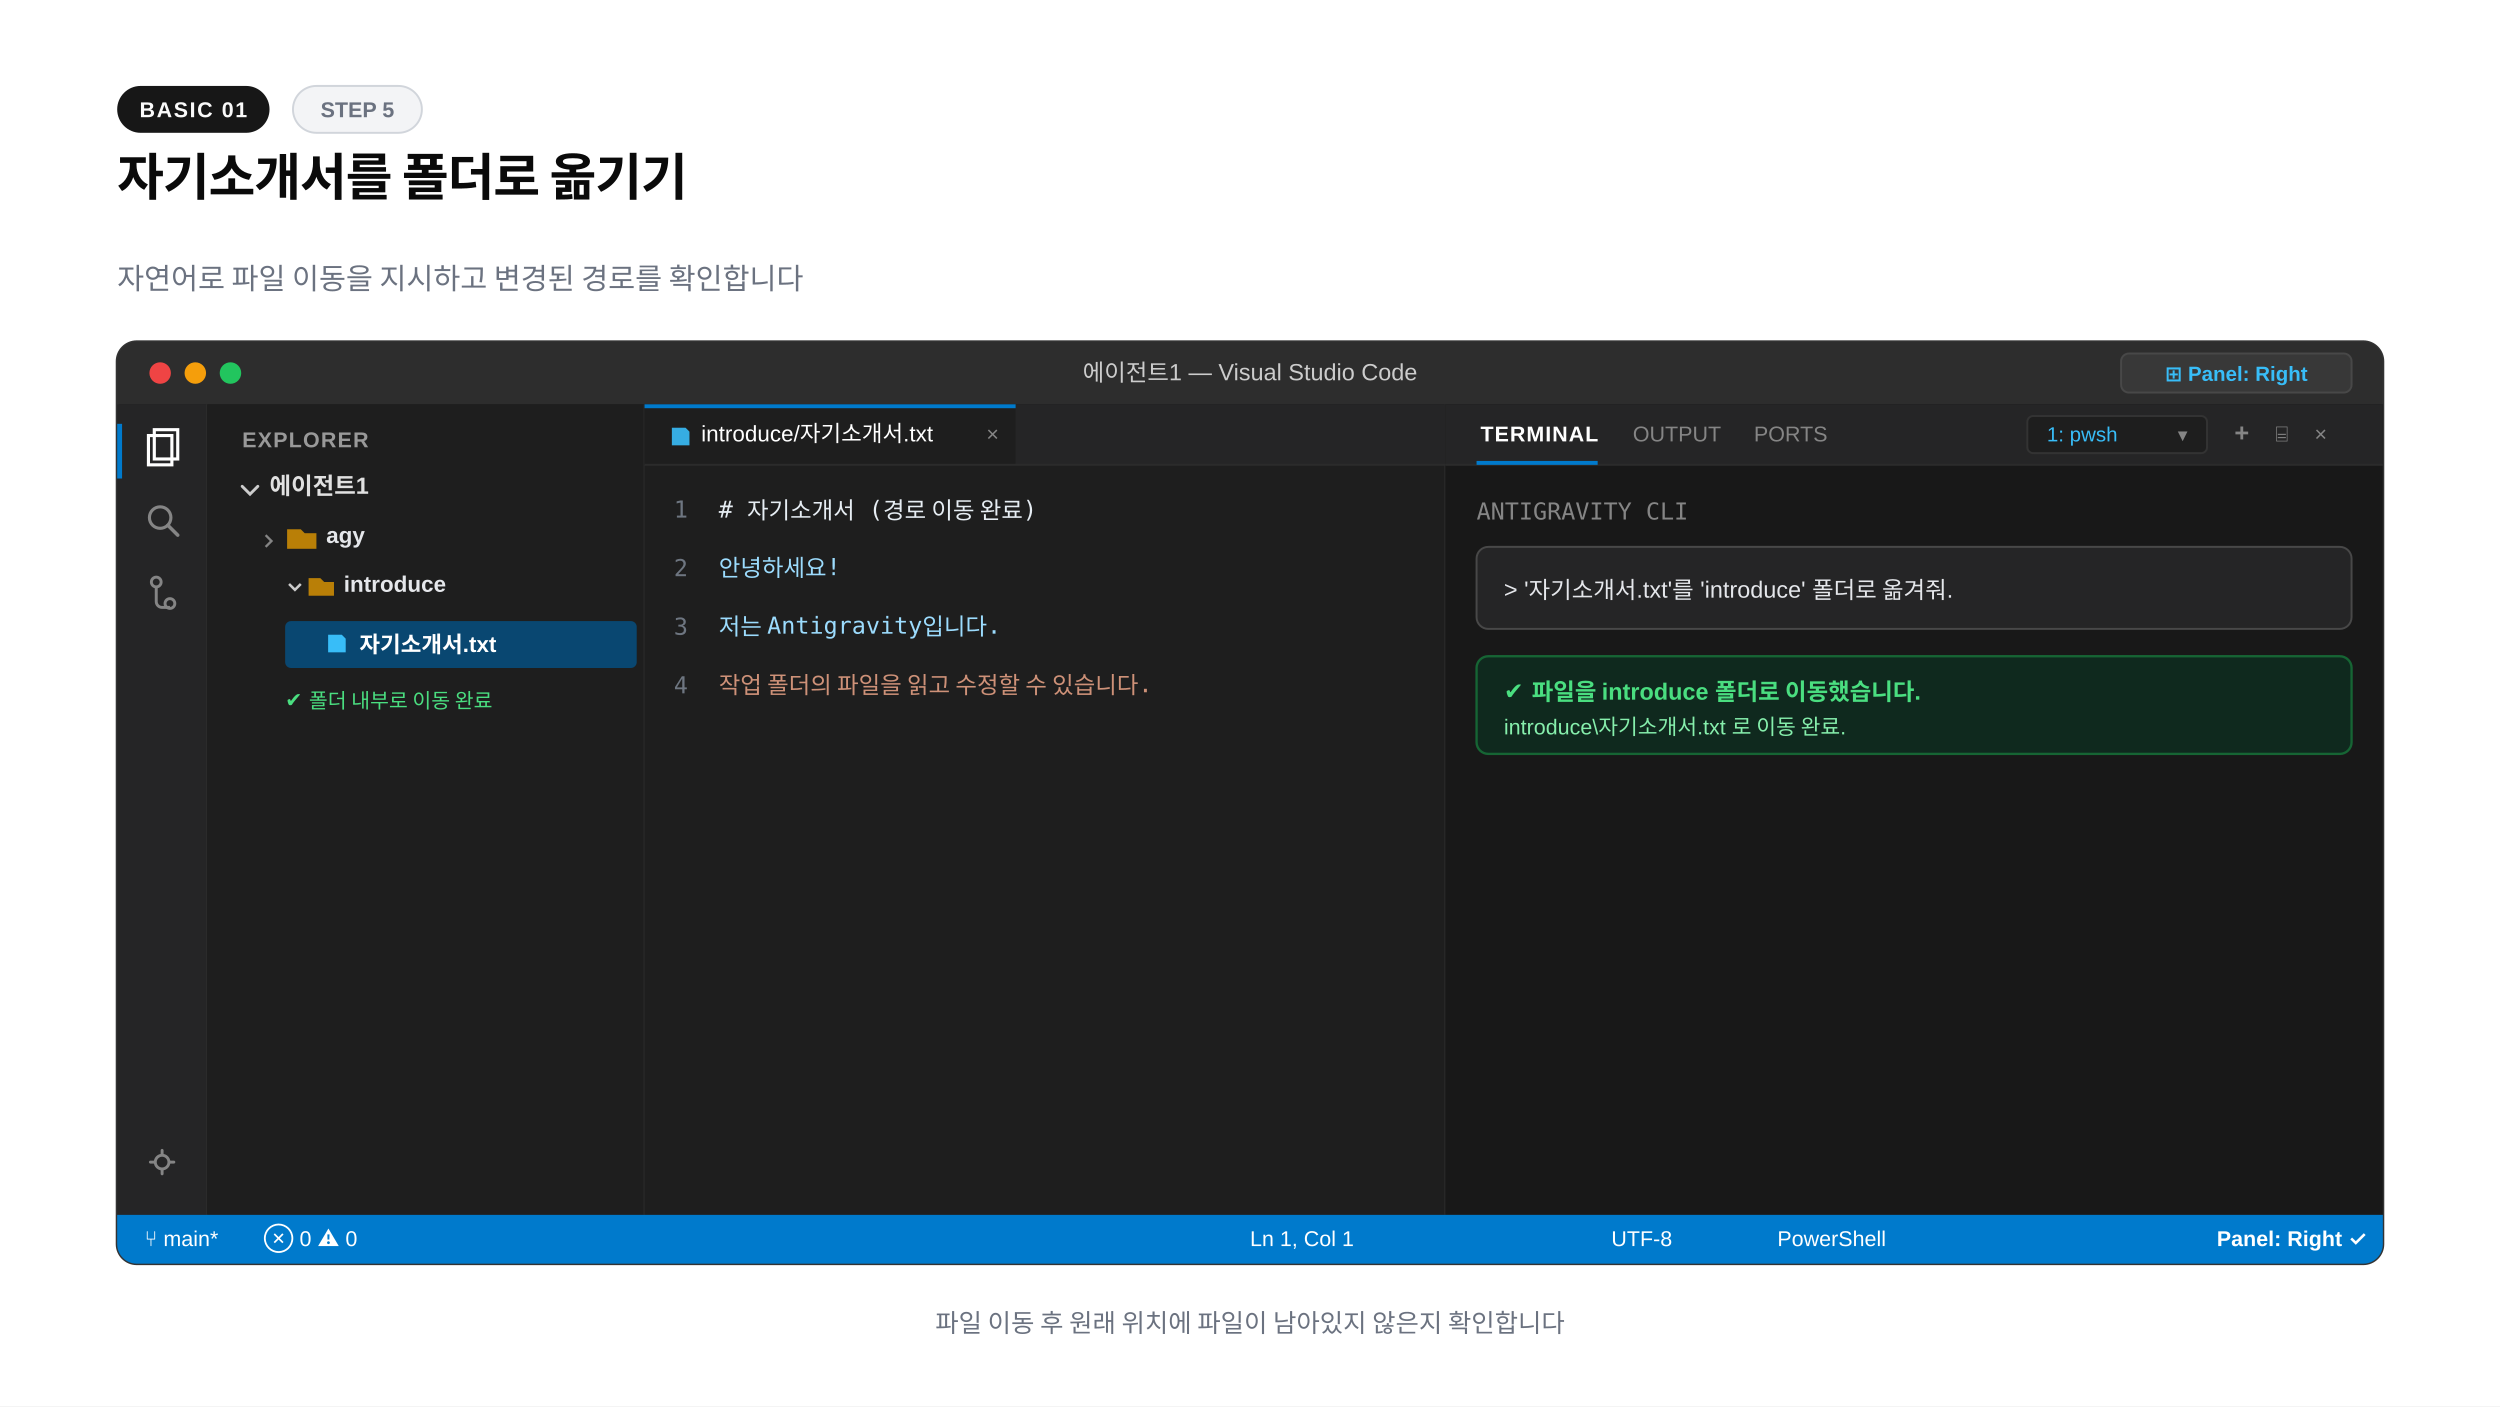
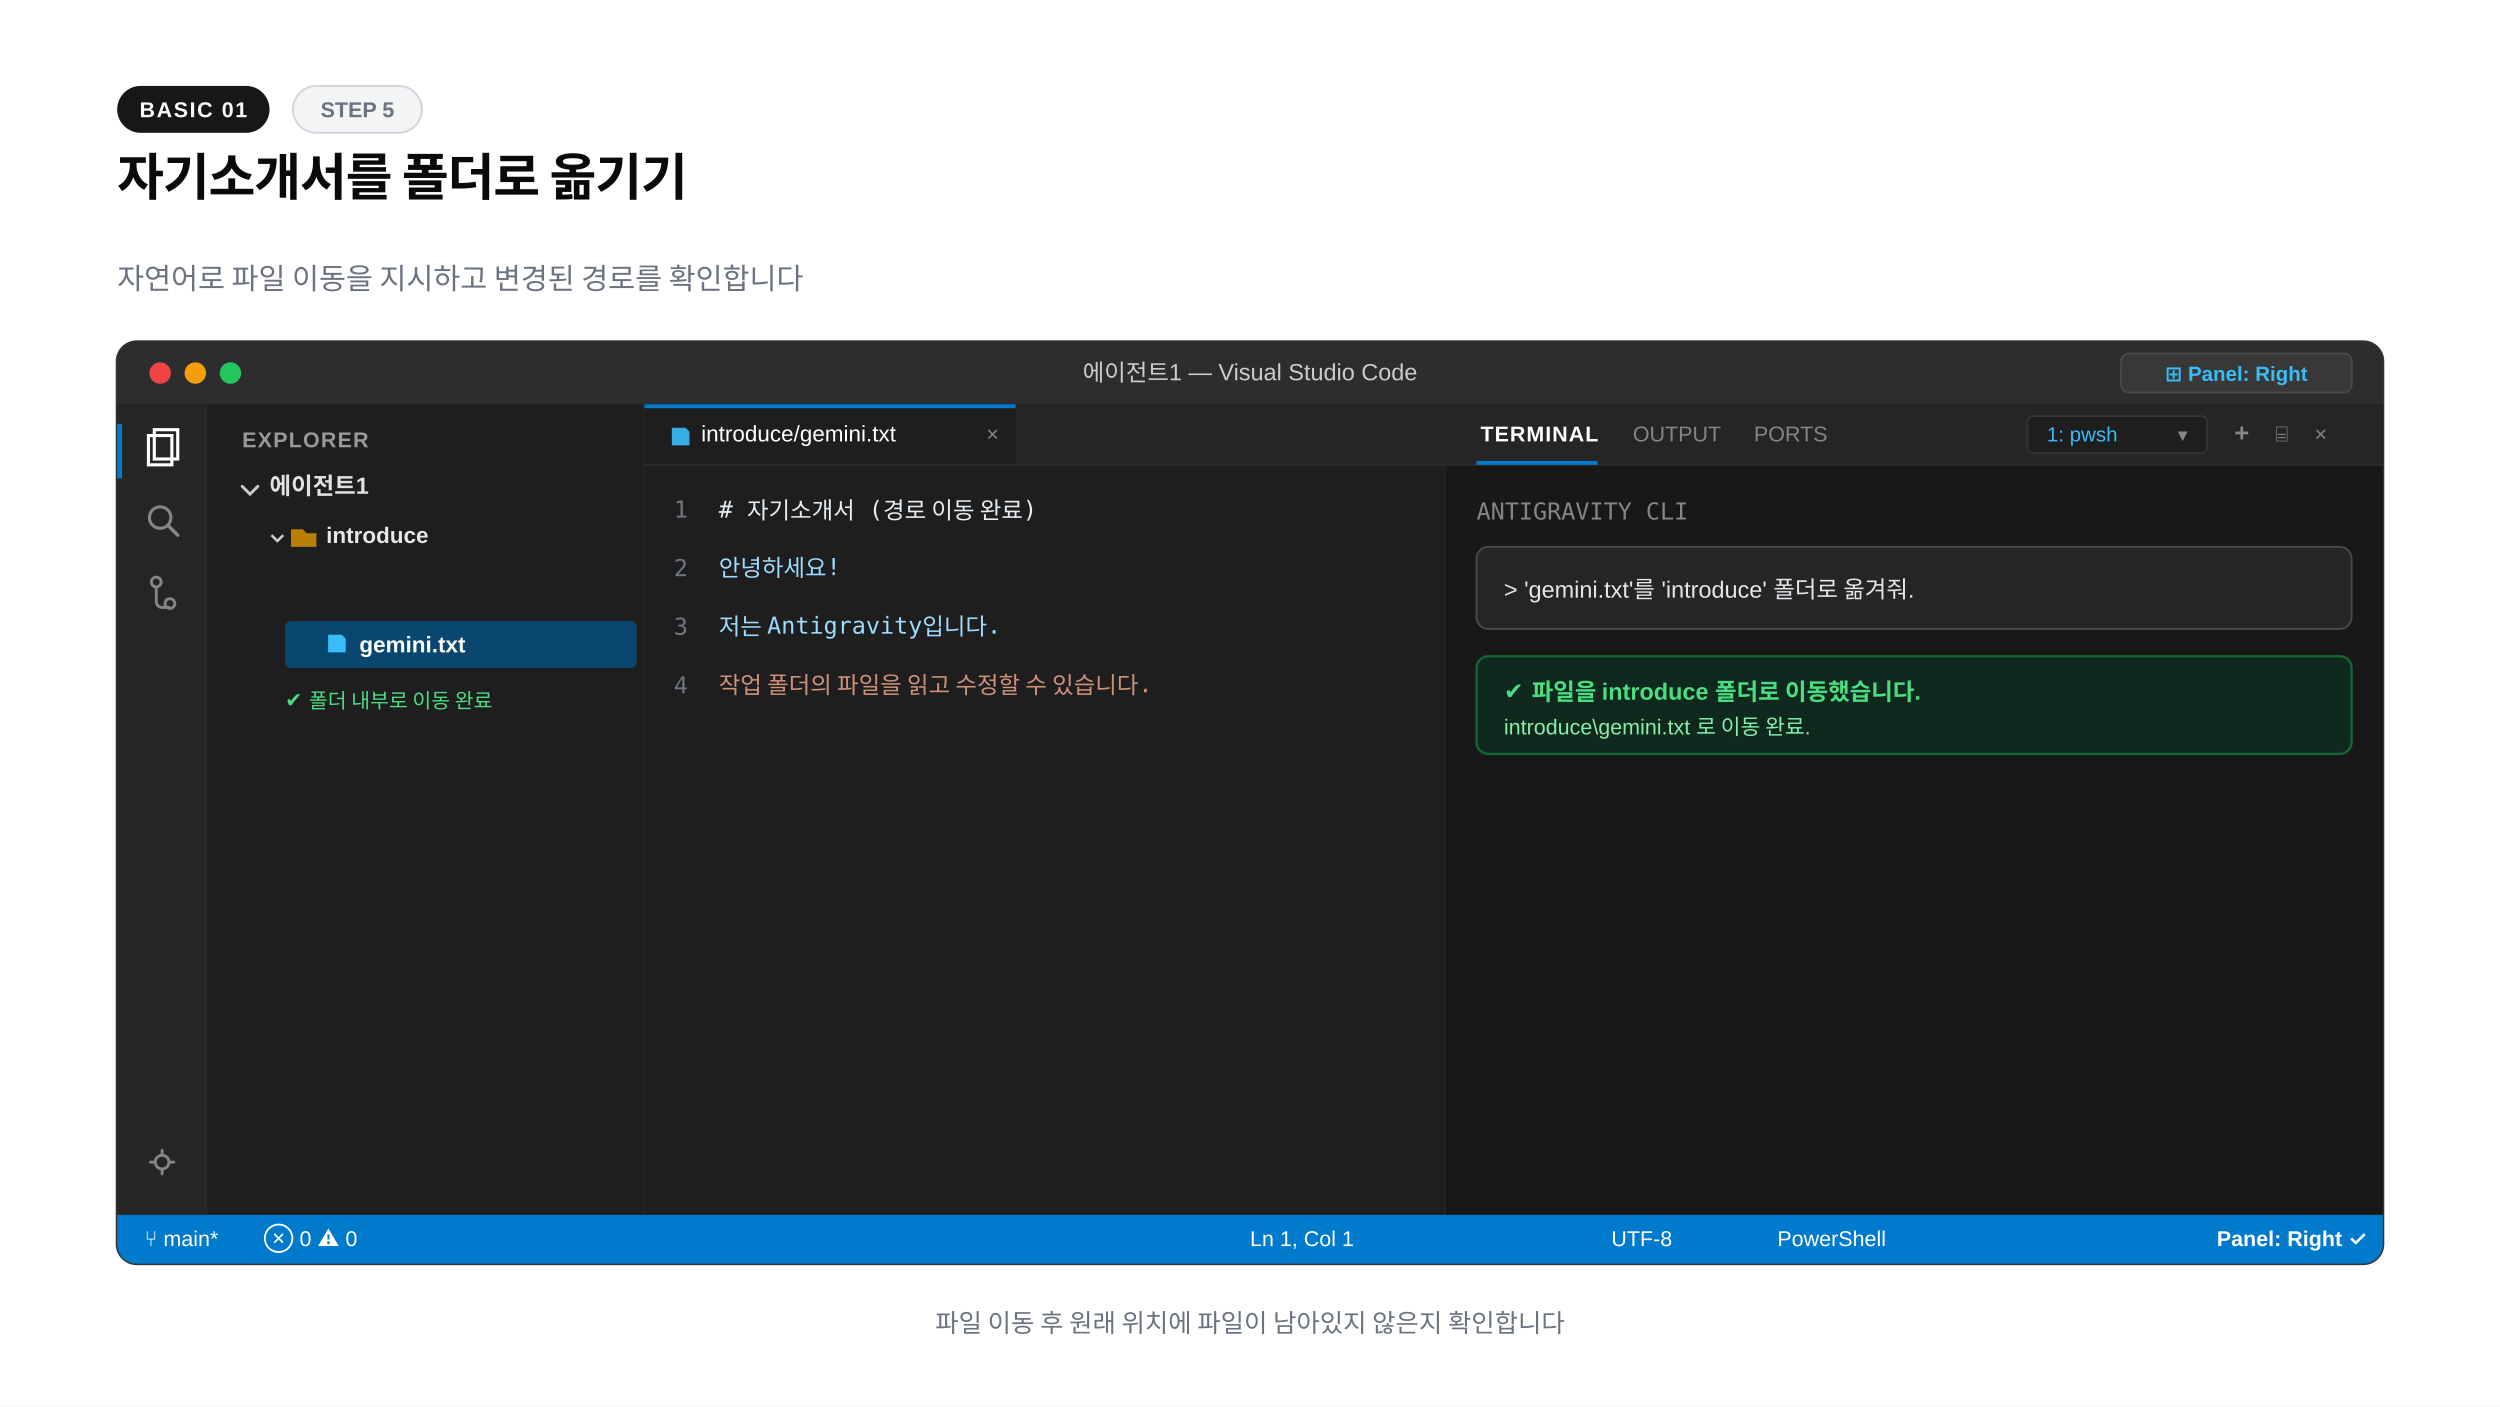
<svg xmlns="http://www.w3.org/2000/svg" width="1280" height="720" viewBox="0 0 1280 720">
  <rect width="1280" height="720" fill="#ffffff" />
  <rect x="60" y="44" width="78" height="24" rx="12" fill="#171717" />
  <text x="99" y="60" text-anchor="middle" font-family="-apple-system,BlinkMacSystemFont,'Segoe UI',Arial,sans-serif" font-size="11" font-weight="600" fill="#fafafa" letter-spacing="0.8">BASIC 01</text>
  <rect x="150" y="44" width="66" height="24" rx="12" fill="#f3f4f6" stroke="#d1d5db" stroke-width="1" />
  <text x="183" y="60" text-anchor="middle" font-family="-apple-system,BlinkMacSystemFont,'Segoe UI',Arial,sans-serif" font-size="11" font-weight="600" fill="#6b7280">STEP 5</text>
  <text x="60" y="100" font-family="-apple-system,BlinkMacSystemFont,'Segoe UI',Arial,sans-serif" font-size="26" font-weight="800" fill="#0a0a0a" letter-spacing="-0.02em">자기소개서를 폴더로 옮기기</text>
  <text x="60" y="148" font-family="-apple-system,BlinkMacSystemFont,'Segoe UI',Arial,sans-serif" font-size="15" fill="#6b7280">자연어로 파일 이동을 지시하고 변경된 경로를 확인합니다</text>
  <rect x="60" y="175" width="1160" height="472" rx="10" fill="#1e1e1e" stroke="#333333" stroke-width="1.5" />
  <path d="M60 185a10 10 0 0 1 10-10h1140a10 10 0 0 1 10 10v22H60z" fill="#2d2d2d" />
  <circle cx="82" cy="191" r="5.5" fill="#ef4444" />
  <circle cx="100" cy="191" r="5.5" fill="#f59e0b" />
  <circle cx="118" cy="191" r="5.5" fill="#22c55e" />
  <text x="640" y="195" text-anchor="middle" font-family="-apple-system,BlinkMacSystemFont,'Segoe UI',Arial,sans-serif" font-size="12" font-weight="500" fill="#cccccc">에이전트1 — Visual Studio Code</text>
  <rect x="1086" y="181" width="118" height="20" rx="4" fill="#383838" stroke="#484848" stroke-width="1" />
  <text x="1145" y="195" text-anchor="middle" font-family="-apple-system,BlinkMacSystemFont,'Segoe UI',Arial,sans-serif" font-size="10.5" font-weight="600" fill="#38bdf8">⊞ Panel: Right</text>
  <rect x="60" y="207" width="46" height="415" fill="#252526" />
  <line x1="106" y1="207" x2="106" y2="622" stroke="#2b2b2b" stroke-width="1" />
  <rect x="60" y="217" width="2.5" height="28" fill="#007acc" />
  <path d="M76 223h12v15H76z" fill="none" stroke="#ffffff" stroke-width="1.6" />
  <path d="M79 220h12v15H79z" fill="none" stroke="#ffffff" stroke-width="1.6" />
  <circle cx="82" cy="265" r="5.5" fill="none" stroke="#858585" stroke-width="1.6" />
  <line x1="86" y1="269" x2="91" y2="274" stroke="#858585" stroke-width="1.8" stroke-linecap="round" />
  <circle cx="80" cy="298" r="2.5" fill="none" stroke="#858585" stroke-width="1.5" />
  <circle cx="87" cy="309" r="2.5" fill="none" stroke="#858585" stroke-width="1.5" />
  <path d="M80 300v8a3 3 0 0 0 3 3h4" fill="none" stroke="#858585" stroke-width="1.5" />
  <circle cx="83" cy="595" r="3.5" fill="none" stroke="#858585" stroke-width="1.5" />
  <path d="M83 589v2M83 599v2M77 595h2M87 595h2" stroke="#858585" stroke-width="1.5" stroke-linecap="round" />
  <rect x="106" y="207" width="224" height="415" fill="#1e1e1e" />
  <line x1="330" y1="207" x2="330" y2="622" stroke="#2b2b2b" stroke-width="1" />
  <text x="124" y="229" font-family="-apple-system,BlinkMacSystemFont,'Segoe UI',Arial,sans-serif" font-size="11" font-weight="700" fill="#999999" letter-spacing="0.6">EXPLORER</text>
  <path d="M124 249l4 4 4-4" fill="none" stroke="#cccccc" stroke-width="1.5" stroke-linecap="round" />
  <text x="138" y="253" font-family="-apple-system,BlinkMacSystemFont,'Segoe UI',Arial,sans-serif" font-size="12" font-weight="700" fill="#e1e1e1">에이전트1</text>
-   <path d="M136 274l3 3-3 3" fill="none" stroke="#858585" stroke-width="1.2" />
-   <path d="M147 271h7l2 2h6v8h-15z" fill="#ca8a04" opacity="0.9" />
-   <text x="167" y="278" font-family="-apple-system,BlinkMacSystemFont,'Segoe UI',Arial,sans-serif" font-size="11.5" font-weight="700" fill="#e5e7eb">agy</text>
-   <path d="M148 299l3 3 3-3" fill="none" stroke="#cccccc" stroke-width="1.3" />
-   <path d="M158 296h6l2 2h5v7h-13z" fill="#ca8a04" opacity="0.9" />
-   <text x="176" y="303" font-family="-apple-system,BlinkMacSystemFont,'Segoe UI',Arial,sans-serif" font-size="11.5" font-weight="700" fill="#e5e7eb">introduce</text>
+   <path d="M139 274l3 3 3-3" fill="none" stroke="#cccccc" stroke-width="1.3" />
+   <path d="M149 271h6l2 2h5v7h-13z" fill="#ca8a04" opacity="0.9" />
+   <text x="167" y="278" font-family="-apple-system,BlinkMacSystemFont,'Segoe UI',Arial,sans-serif" font-size="11.5" font-weight="700" fill="#e5e7eb">introduce</text>
  <rect x="146" y="318" width="180" height="24" rx="3" fill="#094771" />
  <path d="M168 325h7l2 2v7h-9z" fill="#38bdf8" />
-   <text x="184" y="334" font-family="-apple-system,BlinkMacSystemFont,'Segoe UI',Arial,sans-serif" font-size="11.5" font-weight="600" fill="#ffffff">자기소개서.txt</text>
+   <text x="184" y="334" font-family="-apple-system,BlinkMacSystemFont,'Segoe UI',Arial,sans-serif" font-size="11.5" font-weight="600" fill="#ffffff">gemini.txt</text>
  <text x="146" y="362" font-family="-apple-system,BlinkMacSystemFont,'Segoe UI',Arial,sans-serif" font-size="10.5" fill="#4ade80">✔ 폴더 내부로 이동 완료</text>
  <rect x="330" y="207" width="410" height="415" fill="#1e1e1e" />
  <line x1="740" y1="207" x2="740" y2="622" stroke="#2b2b2b" stroke-width="1" />
  <rect x="330" y="207" width="410" height="31" fill="#252526" />
  <rect x="330" y="207" width="190" height="31" fill="#1e1e1e" />
  <rect x="330" y="207" width="190" height="2" fill="#007acc" />
  <path d="M344 219h7l2 2v7h-9z" fill="#38bdf8" opacity="0.9" />
-   <text x="359" y="226" font-family="-apple-system,BlinkMacSystemFont,'Segoe UI',Arial,sans-serif" font-size="11.5" fill="#ffffff">introduce/자기소개서.txt</text>
+   <text x="359" y="226" font-family="-apple-system,BlinkMacSystemFont,'Segoe UI',Arial,sans-serif" font-size="11.5" fill="#ffffff">introduce/gemini.txt</text>
  <text x="505" y="226" font-family="-apple-system,BlinkMacSystemFont,'Segoe UI',Arial,sans-serif" font-size="11" fill="#858585">×</text>
  <line x1="330" y1="238" x2="740" y2="238" stroke="#2b2b2b" stroke-width="1" />
  <g font-family="Consolas,monospace" font-size="12">
    <text x="345" y="265" fill="#6e7681">1</text>
    <text x="368" y="265" fill="#e6edf3"># 자기소개서 (경로 이동 완료)</text>
    <text x="345" y="295" fill="#6e7681">2</text>
    <text x="368" y="295" fill="#9cdcfe">안녕하세요!</text>
    <text x="345" y="325" fill="#6e7681">3</text>
    <text x="368" y="325" fill="#9cdcfe">저는 Antigravity입니다.</text>
    <text x="345" y="355" fill="#6e7681">4</text>
    <text x="368" y="355" fill="#ce9178">작업 폴더의 파일을 읽고 수정할 수 있습니다.</text>
  </g>
  <rect x="740" y="207" width="480" height="415" fill="#181818" />
  <rect x="740" y="207" width="480" height="31" fill="#252526" />
  <line x1="740" y1="238" x2="1220" y2="238" stroke="#2b2b2b" stroke-width="1" />
  <text x="758" y="226" font-family="-apple-system,BlinkMacSystemFont,'Segoe UI',Arial,sans-serif" font-size="11" font-weight="700" fill="#ffffff" letter-spacing="0.5">TERMINAL</text>
  <rect x="756" y="236" width="62" height="2" fill="#007acc" />
  <text x="836" y="226" font-family="-apple-system,BlinkMacSystemFont,'Segoe UI',Arial,sans-serif" font-size="11" fill="#858585">OUTPUT</text>
  <text x="898" y="226" font-family="-apple-system,BlinkMacSystemFont,'Segoe UI',Arial,sans-serif" font-size="11" fill="#858585">PORTS</text>
  <rect x="1038" y="213" width="92" height="19" rx="3" fill="#1e1e1e" stroke="#333333" stroke-width="1" />
  <text x="1048" y="226" font-family="-apple-system,BlinkMacSystemFont,'Segoe UI',Arial,sans-serif" font-size="10.5" fill="#38bdf8">1: pwsh</text>
  <text x="1115" y="226" font-family="-apple-system,BlinkMacSystemFont,'Segoe UI',Arial,sans-serif" font-size="10" fill="#858585">▾</text>
  <text x="1144" y="226" font-family="-apple-system,BlinkMacSystemFont,'Segoe UI',Arial,sans-serif" font-size="13" font-weight="700" fill="#858585">+</text>
  <text x="1165" y="226" font-family="-apple-system,BlinkMacSystemFont,'Segoe UI',Arial,sans-serif" font-size="11" fill="#858585">⌸</text>
  <text x="1185" y="226" font-family="-apple-system,BlinkMacSystemFont,'Segoe UI',Arial,sans-serif" font-size="11" fill="#858585">×</text>
  <g font-family="Consolas,monospace" font-size="12">
    <text x="756" y="266" fill="#858585">ANTIGRAVITY CLI</text>
    <rect x="756" y="280" width="448" height="42" rx="6" fill="#252526" stroke="#484848" />
-     <text x="770" y="306" fill="#e5e7eb" font-family="-apple-system,BlinkMacSystemFont,'Segoe UI',Arial,sans-serif" font-size="12">&gt; '자기소개서.txt'를 'introduce' 폴더로 옮겨줘.</text>
+     <text x="770" y="306" fill="#e5e7eb" font-family="-apple-system,BlinkMacSystemFont,'Segoe UI',Arial,sans-serif" font-size="12">&gt; 'gemini.txt'를 'introduce' 폴더로 옮겨줘.</text>
    <rect x="756" y="336" width="448" height="50" rx="6" fill="#0f291e" stroke="#166534" stroke-width="1.2" />
    <text x="770" y="358" fill="#4ade80" font-family="-apple-system,BlinkMacSystemFont,'Segoe UI',Arial,sans-serif" font-size="12" font-weight="700">✔ 파일을 introduce 폴더로 이동했습니다.</text>
-     <text x="770" y="376" fill="#86efac" font-family="-apple-system,BlinkMacSystemFont,'Segoe UI',Arial,sans-serif" font-size="11">introduce\자기소개서.txt 로 이동 완료.</text>
+     <text x="770" y="376" fill="#86efac" font-family="-apple-system,BlinkMacSystemFont,'Segoe UI',Arial,sans-serif" font-size="11">introduce\gemini.txt 로 이동 완료.</text>
  </g>
  <path d="M60 622h1160v15a10 10 0 0 1-10 10H70a10 10 0 0 1-10-10z" fill="#007acc" />
  <text x="74" y="638" font-family="-apple-system,BlinkMacSystemFont,'Segoe UI',Arial,sans-serif" font-size="11" font-weight="500" fill="#ffffff">⑂ main*</text>
  <text x="135" y="638" font-family="-apple-system,BlinkMacSystemFont,'Segoe UI',Arial,sans-serif" font-size="11" fill="#ffffff">⊗ 0  ⚠ 0</text>
  <text x="640" y="638" font-family="-apple-system,BlinkMacSystemFont,'Segoe UI',Arial,sans-serif" font-size="11" fill="#ffffff">Ln 1, Col 1</text>
  <text x="825" y="638" font-family="-apple-system,BlinkMacSystemFont,'Segoe UI',Arial,sans-serif" font-size="11" fill="#ffffff">UTF-8</text>
  <text x="910" y="638" font-family="-apple-system,BlinkMacSystemFont,'Segoe UI',Arial,sans-serif" font-size="11" fill="#ffffff">PowerShell</text>
  <text x="1135" y="638" font-family="-apple-system,BlinkMacSystemFont,'Segoe UI',Arial,sans-serif" font-size="11" font-weight="600" fill="#ffffff">Panel: Right ✓</text>
  <text x="640" y="682" text-anchor="middle" font-family="-apple-system,BlinkMacSystemFont,'Segoe UI',Arial,sans-serif" font-size="13" font-weight="500" fill="#6b7280">파일 이동 후 원래 위치에 파일이 남아있지 않은지 확인합니다</text>
</svg>
